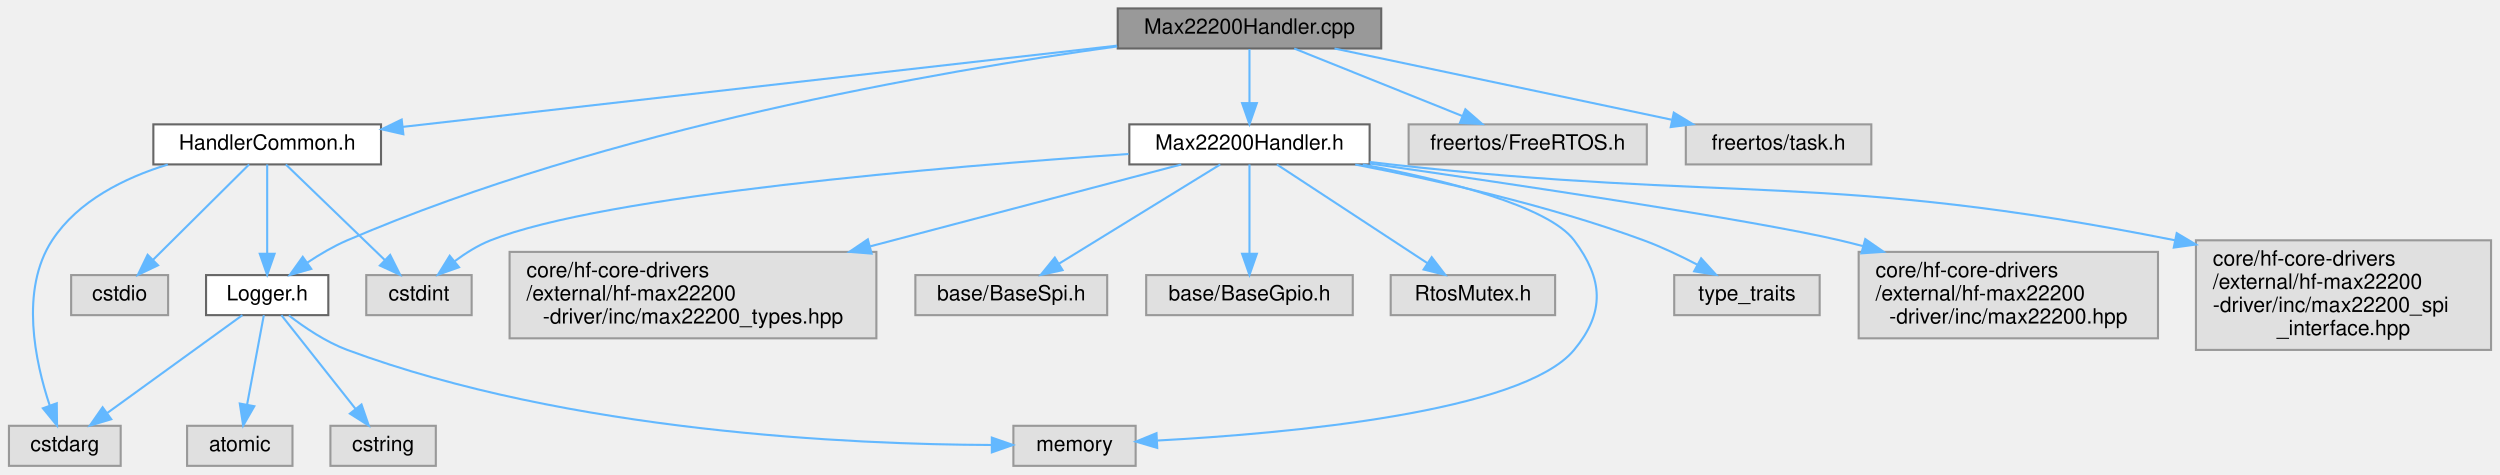
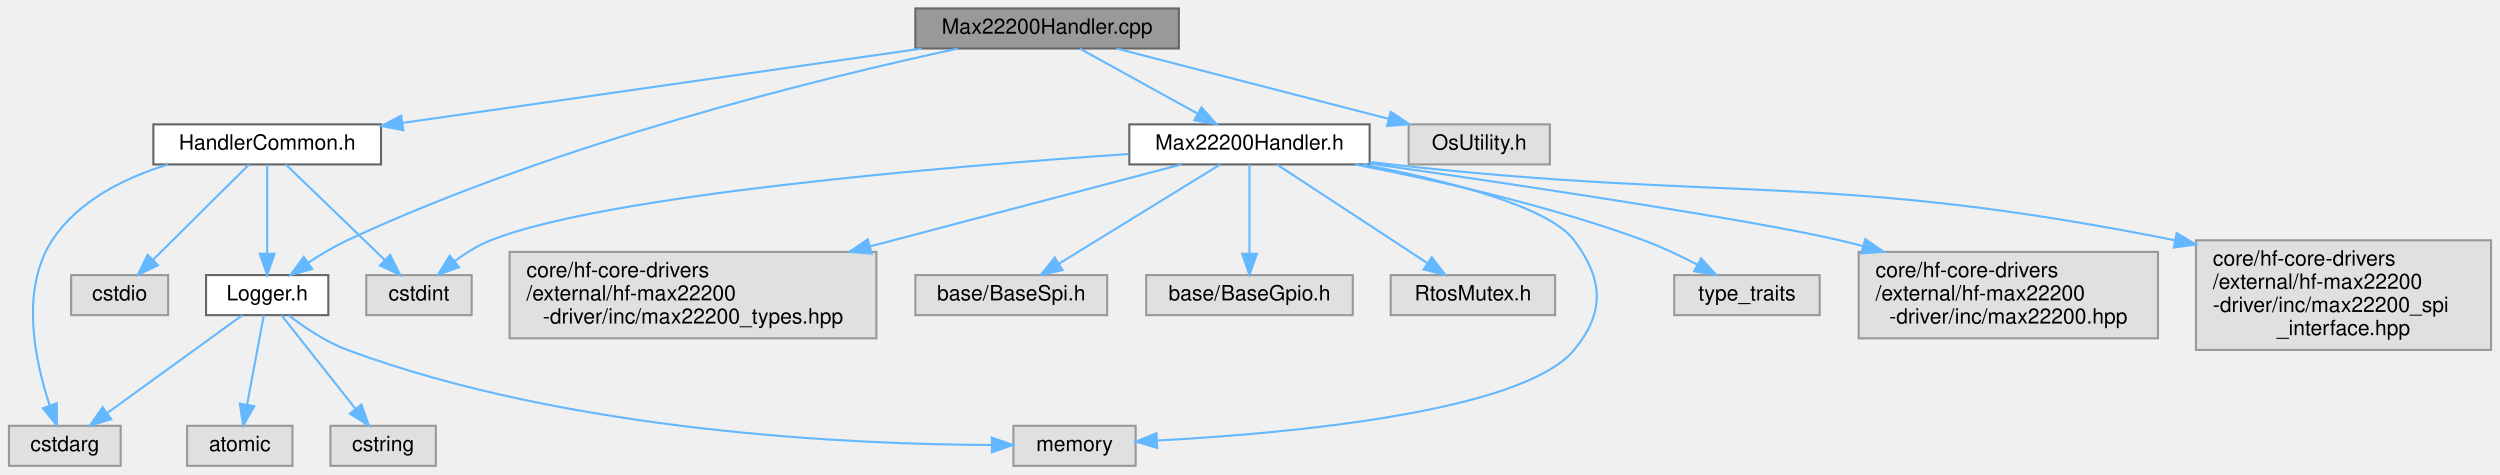
<svg xmlns="http://www.w3.org/2000/svg" xmlns:xlink="http://www.w3.org/1999/xlink" width="1186pt" height="225pt" viewBox="0.00 0.00 1185.50 225.00">
  <g id="graph0" class="graph" transform="scale(1 1) rotate(0) translate(4 221)">
    <g id="Node000001" class="node">
      <g id="a_Node000001">
        <a xlink:title="Implementation of MAX22200 handler with SPI communication adapter.">
-           <polygon fill="#999999" stroke="#666666" points="651,-217 526,-217 526,-198 651,-198 651,-217" />
-           <text text-anchor="middle" x="588.5" y="-205" font-family="Helvetica,sans-Serif" font-size="10.00">Max22200Handler.cpp</text>
+           <polygon fill="#999999" stroke="#666666" points="555,-217 430,-217 430,-198 555,-198 555,-217" />
+           <text text-anchor="middle" x="492.5" y="-205" font-family="Helvetica,sans-Serif" font-size="10.00">Max22200Handler.cpp</text>
        </a>
      </g>
    </g>
    <g id="Node000002" class="node">
      <g id="a_Node000002">
        <a xlink:href="Max22200Handler_8h.html" target="_top" xlink:title="Unified handler for MAX22200 octal solenoid and motor driver.">
          <polygon fill="white" stroke="#666666" points="645.5,-162 531.5,-162 531.5,-143 645.5,-143 645.5,-162" />
          <text text-anchor="middle" x="588.5" y="-150" font-family="Helvetica,sans-Serif" font-size="10.00">Max22200Handler.h</text>
        </a>
      </g>
    </g>
    <g id="edge1_Node000001_Node000002" class="edge">
      <g id="a_edge1_Node000001_Node000002">
        <a xlink:title=" ">
-           <path fill="none" stroke="#63b8ff" d="M588.5,-197.75C588.5,-190.8 588.5,-180.85 588.5,-172.13" />
-           <polygon fill="#63b8ff" stroke="#63b8ff" points="592,-172.09 588.5,-162.09 585,-172.09 592,-172.09" />
+           <path fill="none" stroke="#63b8ff" d="M507.92,-197.98C522.95,-189.69 546.04,-176.94 563.66,-167.22" />
+           <polygon fill="#63b8ff" stroke="#63b8ff" points="565.73,-170.07 572.8,-162.17 562.35,-163.94 565.73,-170.07" />
        </a>
      </g>
    </g>
    <g id="Node000012" class="node">
      <g id="a_Node000012">
        <a xlink:href="Logger_8h.html" target="_top" xlink:title="Advanced logging system with formatting capabilities.">
          <polygon fill="white" stroke="#666666" points="151.5,-90.5 93.5,-90.5 93.5,-71.5 151.5,-71.5 151.5,-90.5" />
          <text text-anchor="middle" x="122.5" y="-78.5" font-family="Helvetica,sans-Serif" font-size="10.00">Logger.h</text>
        </a>
      </g>
    </g>
    <g id="edge11_Node000001_Node000012" class="edge">
      <g id="a_edge11_Node000001_Node000012">
        <a xlink:title=" ">
-           <path fill="none" stroke="#63b8ff" d="M525.75,-198.98C440.36,-187.18 284.07,-160 160.5,-107 154.02,-104.22 147.44,-100.34 141.62,-96.47" />
-           <polygon fill="#63b8ff" stroke="#63b8ff" points="143.4,-93.44 133.21,-90.54 139.37,-99.16 143.4,-93.44" />
+           <path fill="none" stroke="#63b8ff" d="M450.19,-197.97C385.68,-184.06 259.74,-153.3 160.5,-107 154.21,-104.06 147.75,-100.19 141.99,-96.38" />
+           <polygon fill="#63b8ff" stroke="#63b8ff" points="143.84,-93.4 133.63,-90.57 139.85,-99.15 143.84,-93.4" />
        </a>
      </g>
    </g>
    <g id="Node000016" class="node">
      <g id="a_Node000016">
        <a xlink:href="HandlerCommon_8h.html" target="_top" xlink:title="Shared utility functions for handler CRTP communication adapters.">
          <polygon fill="white" stroke="#666666" points="176.5,-162 68.5,-162 68.5,-143 176.5,-143 176.5,-162" />
          <text text-anchor="middle" x="122.5" y="-150" font-family="Helvetica,sans-Serif" font-size="10.00">HandlerCommon.h</text>
        </a>
      </g>
    </g>
    <g id="edge16_Node000001_Node000016" class="edge">
      <g id="a_edge16_Node000001_Node000016">
        <a xlink:title=" ">
-           <path fill="none" stroke="#63b8ff" d="M525.65,-199.35C437.02,-189.27 276.17,-170.98 186.78,-160.81" />
-           <polygon fill="#63b8ff" stroke="#63b8ff" points="187.1,-157.32 176.77,-159.67 186.31,-164.28 187.1,-157.32" />
+           <path fill="none" stroke="#63b8ff" d="M433.05,-197.98C365.59,-188.32 255.95,-172.62 186.61,-162.68" />
+           <polygon fill="#63b8ff" stroke="#63b8ff" points="187.08,-159.21 176.68,-161.26 186.08,-166.14 187.08,-159.21" />
        </a>
      </g>
    </g>
    <g id="Node000018" class="node">
      <g id="a_Node000018">
        <a xlink:title=" ">
-           <polygon fill="#e0e0e0" stroke="#999999" points="777,-162 664,-162 664,-143 777,-143 777,-162" />
-           <text text-anchor="middle" x="720.5" y="-150" font-family="Helvetica,sans-Serif" font-size="10.00">freertos/FreeRTOS.h</text>
+           <polygon fill="#e0e0e0" stroke="#999999" points="731,-162 664,-162 664,-143 731,-143 731,-162" />
+           <text text-anchor="middle" x="697.5" y="-150" font-family="Helvetica,sans-Serif" font-size="10.00">OsUtility.h</text>
        </a>
      </g>
    </g>
    <g id="edge21_Node000001_Node000018" class="edge">
      <g id="a_edge21_Node000001_Node000018">
        <a xlink:title=" ">
-           <path fill="none" stroke="#63b8ff" d="M609.71,-197.98C631.23,-189.34 664.78,-175.87 689.33,-166.02" />
-           <polygon fill="#63b8ff" stroke="#63b8ff" points="690.93,-169.14 698.91,-162.17 688.32,-162.65 690.93,-169.14" />
-         </a>
-       </g>
-     </g>
-     <g id="Node000019" class="node">
-       <g id="a_Node000019">
-         <a xlink:title=" ">
-           <polygon fill="#e0e0e0" stroke="#999999" points="883.5,-162 795.5,-162 795.5,-143 883.5,-143 883.5,-162" />
-           <text text-anchor="middle" x="839.5" y="-150" font-family="Helvetica,sans-Serif" font-size="10.00">freertos/task.h</text>
-         </a>
-       </g>
-     </g>
-     <g id="edge22_Node000001_Node000019" class="edge">
-       <g id="a_edge22_Node000001_Node000019">
-         <a xlink:title=" ">
-           <path fill="none" stroke="#63b8ff" d="M628.83,-197.98C672.34,-188.8 741.7,-174.15 788.85,-164.19" />
-           <polygon fill="#63b8ff" stroke="#63b8ff" points="789.8,-167.57 798.86,-162.08 788.35,-160.72 789.8,-167.57" />
+           <path fill="none" stroke="#63b8ff" d="M525.44,-197.98C560.45,-188.93 615.97,-174.58 654.43,-164.64" />
+           <polygon fill="#63b8ff" stroke="#63b8ff" points="655.5,-167.97 664.31,-162.08 653.75,-161.2 655.5,-167.97" />
        </a>
      </g>
    </g>
    <g id="Node000003" class="node">
      <g id="a_Node000003">
        <a xlink:title=" ">
          <polygon fill="#e0e0e0" stroke="#999999" points="219.5,-90.5 169.5,-90.5 169.5,-71.5 219.5,-71.5 219.5,-90.5" />
          <text text-anchor="middle" x="194.5" y="-78.5" font-family="Helvetica,sans-Serif" font-size="10.00">cstdint</text>
        </a>
      </g>
    </g>
    <g id="edge2_Node000002_Node000003" class="edge">
      <g id="a_edge2_Node000002_Node000003">
        <a xlink:title=" ">
          <path fill="none" stroke="#63b8ff" d="M531.15,-147.95C443.88,-141.96 282.19,-128.35 228.5,-107 222.48,-104.61 216.56,-100.88 211.4,-97.04" />
          <polygon fill="#63b8ff" stroke="#63b8ff" points="213.5,-94.23 203.52,-90.66 209.09,-99.67 213.5,-94.23" />
        </a>
      </g>
    </g>
    <g id="Node000004" class="node">
      <g id="a_Node000004">
        <a xlink:title=" ">
          <polygon fill="#e0e0e0" stroke="#999999" points="534.5,-19 476.5,-19 476.5,0 534.5,0 534.5,-19" />
          <text text-anchor="middle" x="505.5" y="-7" font-family="Helvetica,sans-Serif" font-size="10.00">memory</text>
        </a>
      </g>
    </g>
    <g id="edge3_Node000002_Node000004" class="edge">
      <g id="a_edge3_Node000002_Node000004">
        <a xlink:title=" ">
          <path fill="none" stroke="#63b8ff" d="M642.2,-142.98C681.59,-135.51 730.25,-123.29 742.5,-107 756.39,-88.53 757.26,-72.79 742.5,-55 717.85,-25.29 605.71,-15.29 544.94,-12.02" />
          <polygon fill="#63b8ff" stroke="#63b8ff" points="544.74,-8.51 534.58,-11.5 544.39,-15.5 544.74,-8.51" />
        </a>
      </g>
    </g>
    <g id="Node000005" class="node">
      <g id="a_Node000005">
        <a xlink:title=" ">
          <polygon fill="#e0e0e0" stroke="#999999" points="859,-90.5 790,-90.5 790,-71.5 859,-71.5 859,-90.5" />
          <text text-anchor="middle" x="824.5" y="-78.5" font-family="Helvetica,sans-Serif" font-size="10.00">type_traits</text>
        </a>
      </g>
    </g>
    <g id="edge4_Node000002_Node000005" class="edge">
      <g id="a_edge4_Node000002_Node000005">
        <a xlink:title=" ">
          <path fill="none" stroke="#63b8ff" d="M638.66,-142.93C676.87,-135.61 730.4,-123.6 775.5,-107 784.04,-103.86 793.01,-99.59 800.9,-95.47" />
          <polygon fill="#63b8ff" stroke="#63b8ff" points="802.77,-98.44 809.9,-90.61 799.44,-92.29 802.77,-98.44" />
        </a>
      </g>
    </g>
    <g id="Node000006" class="node">
      <g id="a_Node000006">
        <a xlink:title=" ">
          <polygon fill="#e0e0e0" stroke="#999999" points="1019.5,-101.5 877.5,-101.5 877.5,-60.5 1019.5,-60.5 1019.5,-101.5" />
          <text text-anchor="start" x="885.5" y="-89.5" font-family="Helvetica,sans-Serif" font-size="10.00">core/hf-core-drivers</text>
          <text text-anchor="start" x="885.5" y="-78.5" font-family="Helvetica,sans-Serif" font-size="10.00">/external/hf-max22200</text>
          <text text-anchor="middle" x="948.5" y="-67.5" font-family="Helvetica,sans-Serif" font-size="10.00">-driver/inc/max22200.hpp</text>
        </a>
      </g>
    </g>
    <g id="edge5_Node000002_Node000006" class="edge">
      <g id="a_edge5_Node000002_Node000006">
        <a xlink:title=" ">
          <path fill="none" stroke="#63b8ff" d="M645.54,-143.43C714.73,-133.48 827.23,-116.67 868.5,-107 872.11,-106.15 875.8,-105.23 879.51,-104.25" />
          <polygon fill="#63b8ff" stroke="#63b8ff" points="880.64,-107.57 889.35,-101.54 878.78,-100.82 880.64,-107.57" />
        </a>
      </g>
    </g>
    <g id="Node000007" class="node">
      <g id="a_Node000007">
        <a xlink:title=" ">
          <polygon fill="#e0e0e0" stroke="#999999" points="1177.5,-107 1037.5,-107 1037.5,-55 1177.5,-55 1177.5,-107" />
          <text text-anchor="start" x="1045.5" y="-95" font-family="Helvetica,sans-Serif" font-size="10.00">core/hf-core-drivers</text>
          <text text-anchor="start" x="1045.5" y="-84" font-family="Helvetica,sans-Serif" font-size="10.00">/external/hf-max22200</text>
          <text text-anchor="start" x="1045.5" y="-73" font-family="Helvetica,sans-Serif" font-size="10.00">-driver/inc/max22200_spi</text>
          <text text-anchor="middle" x="1107.5" y="-62" font-family="Helvetica,sans-Serif" font-size="10.00">_interface.hpp</text>
        </a>
      </g>
    </g>
    <g id="edge6_Node000002_Node000007" class="edge">
      <g id="a_edge6_Node000002_Node000007">
        <a xlink:title=" ">
          <path fill="none" stroke="#63b8ff" d="M645.51,-144.15C648.89,-143.75 652.24,-143.36 655.5,-143 817.79,-124.88 863.54,-139.7 1027.55,-107.01" />
          <polygon fill="#63b8ff" stroke="#63b8ff" points="1028.38,-110.41 1037.49,-105 1026.99,-103.55 1028.38,-110.41" />
        </a>
      </g>
    </g>
    <g id="Node000008" class="node">
      <g id="a_Node000008">
        <a xlink:title=" ">
          <polygon fill="#e0e0e0" stroke="#999999" points="411.5,-101.5 237.5,-101.5 237.5,-60.5 411.5,-60.5 411.5,-101.5" />
          <text text-anchor="start" x="245.5" y="-89.5" font-family="Helvetica,sans-Serif" font-size="10.00">core/hf-core-drivers</text>
          <text text-anchor="start" x="245.5" y="-78.5" font-family="Helvetica,sans-Serif" font-size="10.00">/external/hf-max22200</text>
          <text text-anchor="middle" x="324.5" y="-67.5" font-family="Helvetica,sans-Serif" font-size="10.00">-driver/inc/max22200_types.hpp</text>
        </a>
      </g>
    </g>
    <g id="edge7_Node000002_Node000008" class="edge">
      <g id="a_edge7_Node000002_Node000008">
        <a xlink:title=" ">
          <path fill="none" stroke="#63b8ff" d="M556.13,-142.98C519.6,-133.36 458.73,-117.34 408.56,-104.13" />
          <polygon fill="#63b8ff" stroke="#63b8ff" points="409.24,-100.69 398.68,-101.53 407.45,-107.46 409.24,-100.69" />
        </a>
      </g>
    </g>
    <g id="Node000009" class="node">
      <g id="a_Node000009">
        <a xlink:title=" ">
          <polygon fill="#e0e0e0" stroke="#999999" points="521,-90.5 430,-90.5 430,-71.5 521,-71.5 521,-90.5" />
          <text text-anchor="middle" x="475.5" y="-78.5" font-family="Helvetica,sans-Serif" font-size="10.00">base/BaseSpi.h</text>
        </a>
      </g>
    </g>
    <g id="edge8_Node000002_Node000009" class="edge">
      <g id="a_edge8_Node000002_Node000009">
        <a xlink:title=" ">
          <path fill="none" stroke="#63b8ff" d="M574.64,-142.98C555.58,-131.25 521.04,-110.01 498.18,-95.95" />
          <polygon fill="#63b8ff" stroke="#63b8ff" points="499.82,-92.85 489.47,-90.59 496.15,-98.81 499.82,-92.85" />
        </a>
      </g>
    </g>
    <g id="Node000010" class="node">
      <g id="a_Node000010">
        <a xlink:title=" ">
          <polygon fill="#e0e0e0" stroke="#999999" points="637.5,-90.5 539.5,-90.5 539.5,-71.5 637.5,-71.5 637.5,-90.5" />
          <text text-anchor="middle" x="588.5" y="-78.5" font-family="Helvetica,sans-Serif" font-size="10.00">base/BaseGpio.h</text>
        </a>
      </g>
    </g>
    <g id="edge9_Node000002_Node000010" class="edge">
      <g id="a_edge9_Node000002_Node000010">
        <a xlink:title=" ">
          <path fill="none" stroke="#63b8ff" d="M588.5,-142.98C588.5,-132.56 588.5,-114.61 588.5,-100.88" />
          <polygon fill="#63b8ff" stroke="#63b8ff" points="592,-100.59 588.5,-90.59 585,-100.59 592,-100.59" />
        </a>
      </g>
    </g>
    <g id="Node000011" class="node">
      <g id="a_Node000011">
        <a xlink:title=" ">
          <polygon fill="#e0e0e0" stroke="#999999" points="733.5,-90.5 655.5,-90.5 655.5,-71.5 733.5,-71.5 733.5,-90.5" />
          <text text-anchor="middle" x="694.5" y="-78.5" font-family="Helvetica,sans-Serif" font-size="10.00">RtosMutex.h</text>
        </a>
      </g>
    </g>
    <g id="edge10_Node000002_Node000011" class="edge">
      <g id="a_edge10_Node000002_Node000011">
        <a xlink:title=" ">
          <path fill="none" stroke="#63b8ff" d="M601.5,-142.98C619.3,-131.31 651.49,-110.2 672.94,-96.14" />
          <polygon fill="#63b8ff" stroke="#63b8ff" points="674.95,-99 681.4,-90.59 671.11,-93.15 674.95,-99" />
        </a>
      </g>
    </g>
    <g id="edge14_Node000012_Node000004" class="edge">
      <g id="a_edge14_Node000012_Node000004">
        <a xlink:title=" ">
          <path fill="none" stroke="#63b8ff" d="M132.77,-71.38C140.04,-65.76 150.28,-58.79 160.5,-55 265.9,-15.92 400.42,-10.14 465.99,-9.9" />
          <polygon fill="#63b8ff" stroke="#63b8ff" points="466.28,-13.4 476.28,-9.91 466.29,-6.4 466.28,-13.4" />
        </a>
      </g>
    </g>
    <g id="Node000013" class="node">
      <g id="a_Node000013">
        <a xlink:title=" ">
          <polygon fill="#e0e0e0" stroke="#999999" points="53,-19 0,-19 0,0 53,0 53,-19" />
          <text text-anchor="middle" x="26.5" y="-7" font-family="Helvetica,sans-Serif" font-size="10.00">cstdarg</text>
        </a>
      </g>
    </g>
    <g id="edge12_Node000012_Node000013" class="edge">
      <g id="a_edge12_Node000012_Node000013">
        <a xlink:title=" ">
          <path fill="none" stroke="#63b8ff" d="M110.73,-71.48C94.75,-59.91 65.97,-39.07 46.55,-25.02" />
          <polygon fill="#63b8ff" stroke="#63b8ff" points="48.52,-22.12 38.37,-19.09 44.42,-27.79 48.52,-22.12" />
        </a>
      </g>
    </g>
    <g id="Node000014" class="node">
      <g id="a_Node000014">
        <a xlink:title=" ">
          <polygon fill="#e0e0e0" stroke="#999999" points="202.5,-19 152.5,-19 152.5,0 202.5,0 202.5,-19" />
          <text text-anchor="middle" x="177.5" y="-7" font-family="Helvetica,sans-Serif" font-size="10.00">cstring</text>
        </a>
      </g>
    </g>
    <g id="edge13_Node000012_Node000014" class="edge">
      <g id="a_edge13_Node000012_Node000014">
        <a xlink:title=" ">
          <path fill="none" stroke="#63b8ff" d="M129.24,-71.48C137.99,-60.43 153.42,-40.93 164.48,-26.96" />
          <polygon fill="#63b8ff" stroke="#63b8ff" points="167.24,-29.11 170.7,-19.09 161.75,-24.76 167.24,-29.11" />
        </a>
      </g>
    </g>
    <g id="Node000015" class="node">
      <g id="a_Node000015">
        <a xlink:title=" ">
          <polygon fill="#e0e0e0" stroke="#999999" points="134.5,-19 84.5,-19 84.5,0 134.5,0 134.5,-19" />
          <text text-anchor="middle" x="109.5" y="-7" font-family="Helvetica,sans-Serif" font-size="10.00">atomic</text>
        </a>
      </g>
    </g>
    <g id="edge15_Node000012_Node000015" class="edge">
      <g id="a_edge15_Node000012_Node000015">
        <a xlink:title=" ">
          <path fill="none" stroke="#63b8ff" d="M120.91,-71.48C118.94,-60.95 115.53,-42.75 112.95,-28.97" />
          <polygon fill="#63b8ff" stroke="#63b8ff" points="116.39,-28.28 111.11,-19.09 109.51,-29.56 116.39,-28.28" />
        </a>
      </g>
    </g>
    <g id="edge18_Node000016_Node000003" class="edge">
      <g id="a_edge18_Node000016_Node000003">
        <a xlink:title=" ">
          <path fill="none" stroke="#63b8ff" d="M131.33,-142.98C142.99,-131.72 163.74,-111.69 178.27,-97.67" />
          <polygon fill="#63b8ff" stroke="#63b8ff" points="180.84,-100.06 185.6,-90.59 175.97,-95.02 180.84,-100.06" />
        </a>
      </g>
    </g>
    <g id="edge20_Node000016_Node000012" class="edge">
      <g id="a_edge20_Node000016_Node000012">
        <a xlink:title=" ">
          <path fill="none" stroke="#63b8ff" d="M122.5,-142.98C122.5,-132.56 122.5,-114.61 122.5,-100.88" />
          <polygon fill="#63b8ff" stroke="#63b8ff" points="126,-100.59 122.5,-90.59 119,-100.59 126,-100.59" />
        </a>
      </g>
    </g>
    <g id="edge17_Node000016_Node000013" class="edge">
      <g id="a_edge17_Node000016_Node000013">
        <a xlink:title=" ">
          <path fill="none" stroke="#63b8ff" d="M75.36,-142.95C54.87,-136.64 32.78,-125.75 20.5,-107 5.07,-83.44 12.44,-49.32 19.35,-28.6" />
          <polygon fill="#63b8ff" stroke="#63b8ff" points="22.68,-29.7 22.8,-19.11 16.1,-27.31 22.68,-29.7" />
        </a>
      </g>
    </g>
    <g id="Node000017" class="node">
      <g id="a_Node000017">
        <a xlink:title=" ">
          <polygon fill="#e0e0e0" stroke="#999999" points="75.5,-90.5 29.5,-90.5 29.5,-71.5 75.5,-71.5 75.5,-90.5" />
          <text text-anchor="middle" x="52.5" y="-78.5" font-family="Helvetica,sans-Serif" font-size="10.00">cstdio</text>
        </a>
      </g>
    </g>
    <g id="edge19_Node000016_Node000017" class="edge">
      <g id="a_edge19_Node000016_Node000017">
        <a xlink:title=" ">
          <path fill="none" stroke="#63b8ff" d="M113.92,-142.98C102.58,-131.72 82.41,-111.69 68.28,-97.67" />
          <polygon fill="#63b8ff" stroke="#63b8ff" points="70.72,-95.15 61.15,-90.59 65.78,-100.12 70.72,-95.15" />
        </a>
      </g>
    </g>
  </g>
</svg>
